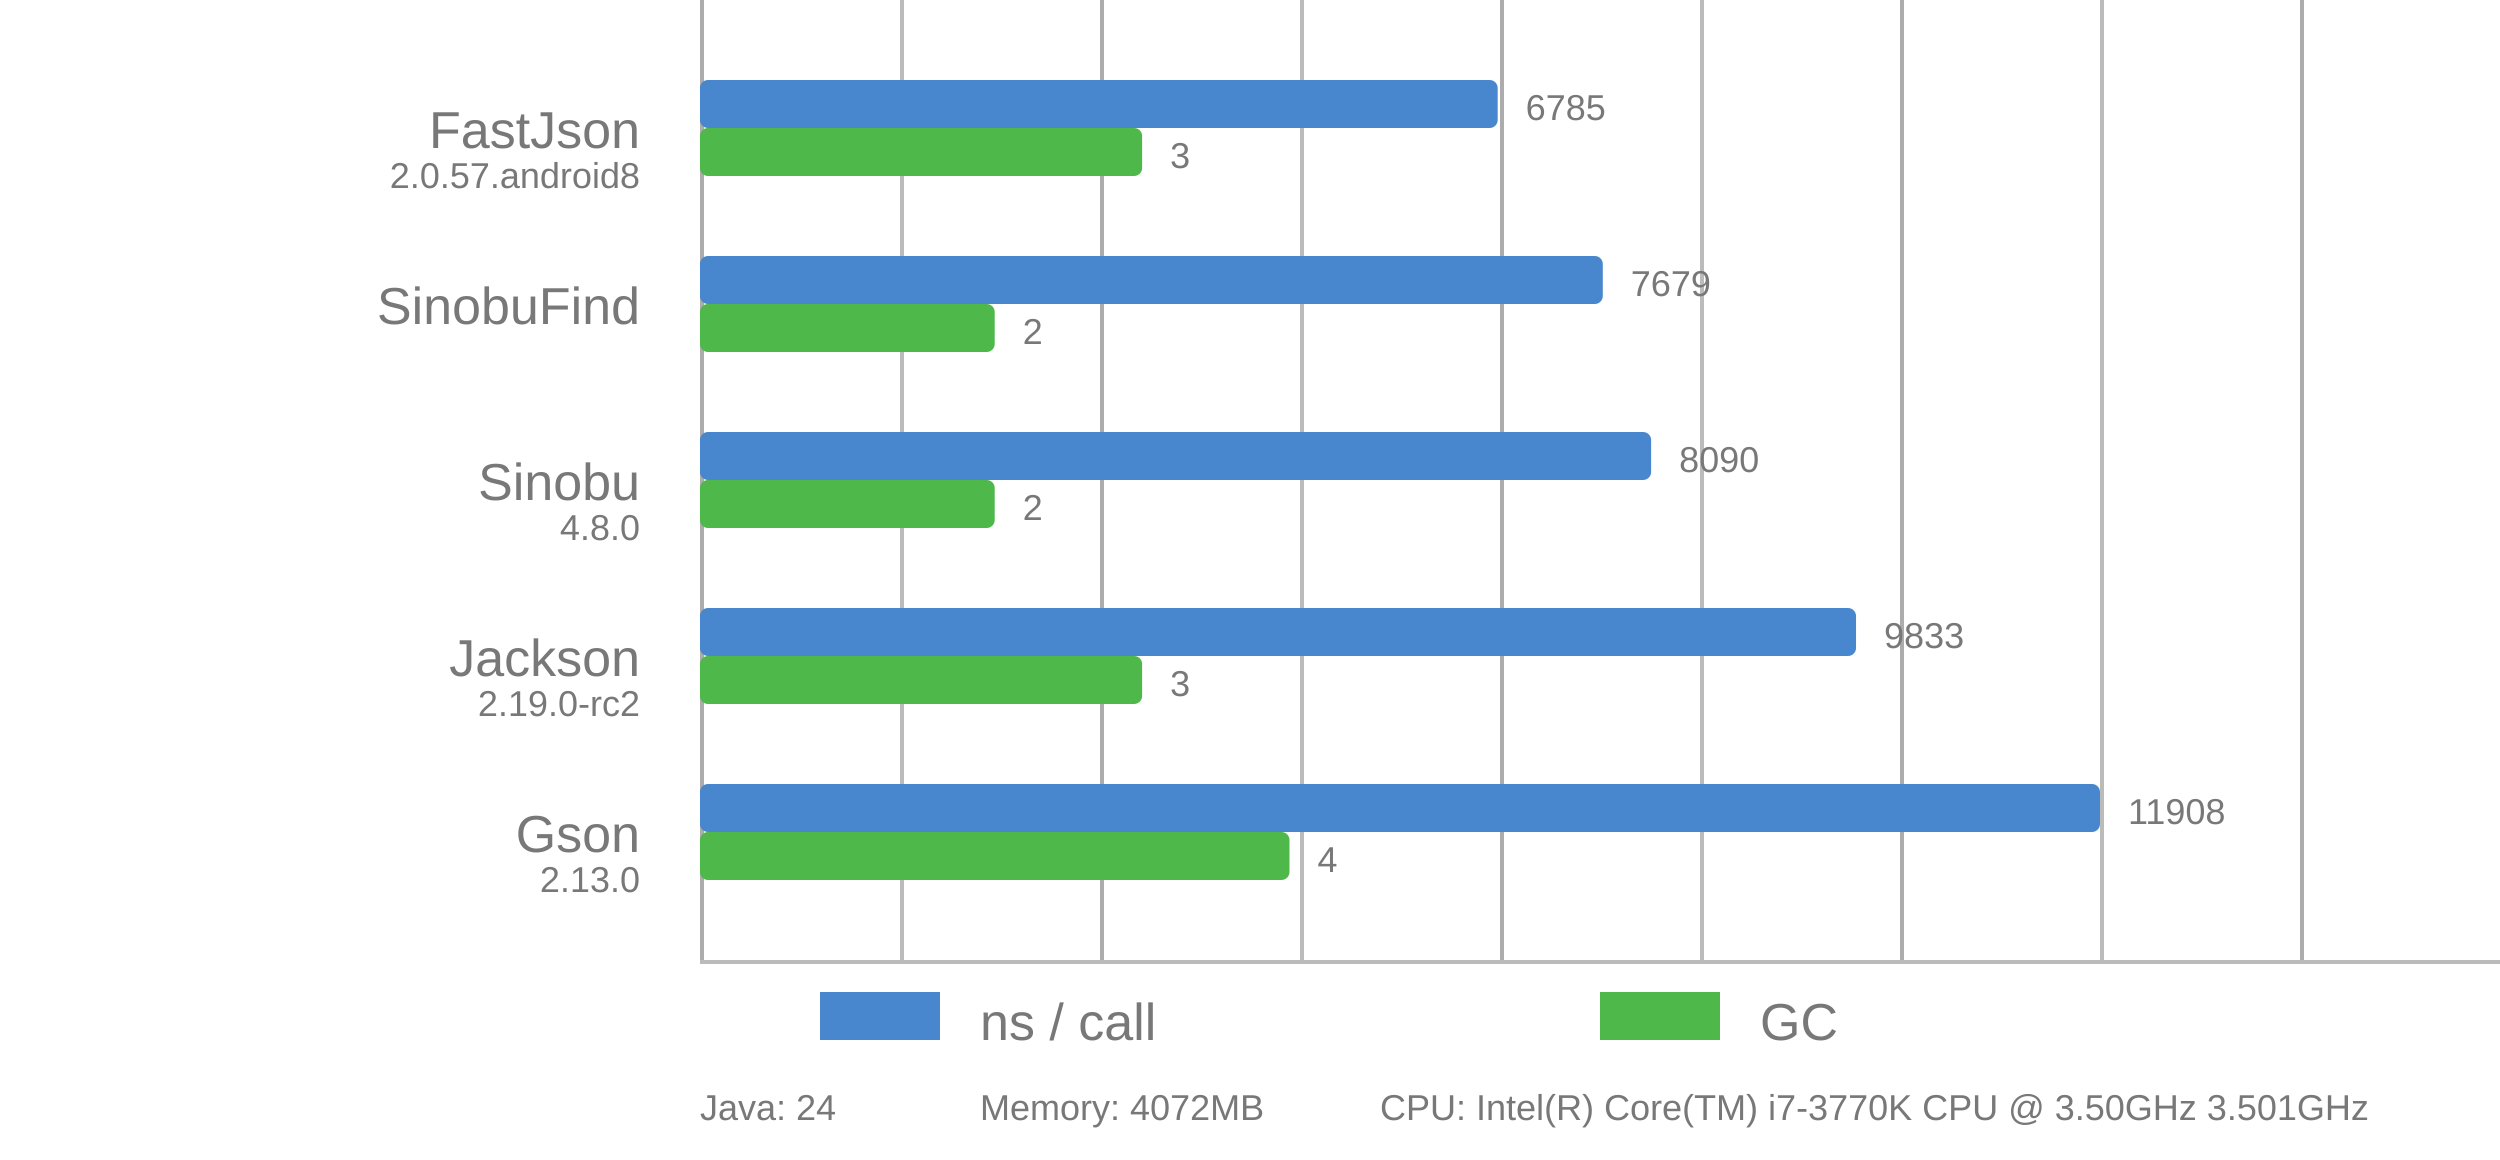
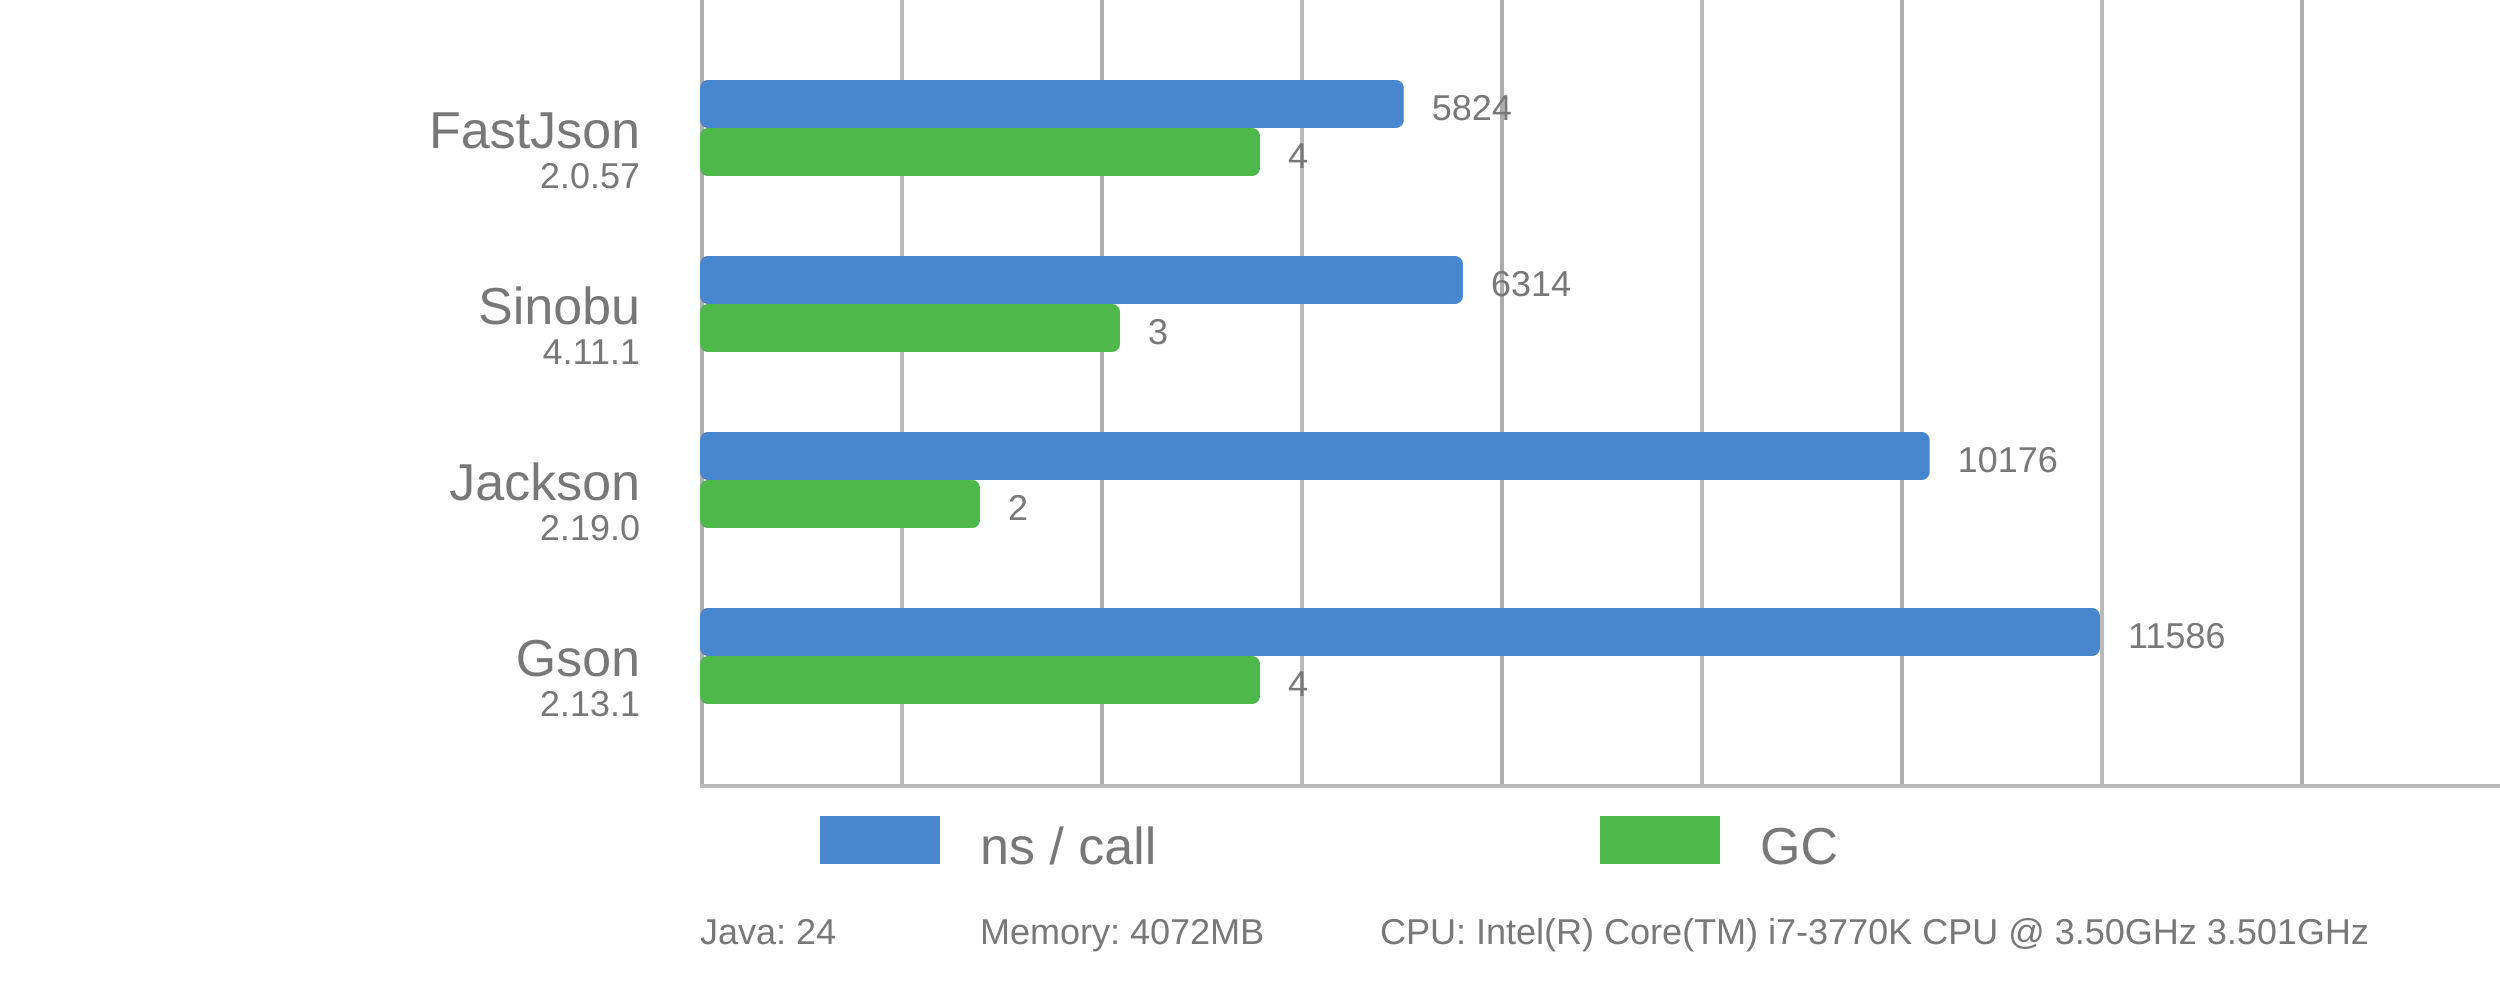
- <svg xmlns="http://www.w3.org/2000/svg" viewBox="0 0 625 290">
+ <svg xmlns="http://www.w3.org/2000/svg" viewBox="0 0 625 246">
  <style>
      text {
          font-family: Arial;
          font-size: 13px;
          fill: #787878;
      }

      .desc {
          font-size: 9px;
      }

      .vline {
          fill: #acacac;
          stroke: none;
          stroke-width: 0;
      }

      .subline {
          fill: #bbb;
          stroke: none;
          stroke-width: 0;
      }

      .bar {
          stroke-linejoin: round;
          height: 12px;
      }
  </style>
-   <rect x="175" y="0" width="1" height="240" class="vline" />
-   <rect x="275" y="0" width="1" height="240" class="vline" />
-   <rect x="375" y="0" width="1" height="240" class="vline" />
-   <rect x="475" y="0" width="1" height="240" class="vline" />
-   <rect x="575" y="0" width="1" height="240" class="vline" />
-   <rect x="225" y="0" width="1" height="240" class="subline" />
-   <rect x="325" y="0" width="1" height="240" class="subline" />
-   <rect x="425" y="0" width="1" height="240" class="subline" />
-   <rect x="525" y="0" width="1" height="240" class="subline" />
-   <rect x="175" y="240" width="450" height="1" class="subline" />
-   <rect x="205" y="248" width="30" fill="#4886CD" class="bar" />
-   <text x="245" y="260">ns / call</text>
-   <rect x="400" y="248" width="30" fill="#4FB84B" class="bar" />
-   <text x="440" y="260">GC</text>
+   <rect x="175" y="0" width="1" height="196" class="vline" />
+   <rect x="275" y="0" width="1" height="196" class="vline" />
+   <rect x="375" y="0" width="1" height="196" class="vline" />
+   <rect x="475" y="0" width="1" height="196" class="vline" />
+   <rect x="575" y="0" width="1" height="196" class="vline" />
+   <rect x="225" y="0" width="1" height="196" class="subline" />
+   <rect x="325" y="0" width="1" height="196" class="subline" />
+   <rect x="425" y="0" width="1" height="196" class="subline" />
+   <rect x="525" y="0" width="1" height="196" class="subline" />
+   <rect x="175" y="196" width="450" height="1" class="subline" />
+   <rect x="205" y="204" width="30" fill="#4886CD" class="bar" />
+   <text x="245" y="216">ns / call</text>
+   <rect x="400" y="204" width="30" fill="#4FB84B" class="bar" />
+   <text x="440" y="216">GC</text>
  <text x="160" y="37" text-anchor="end">FastJson</text>
-   <text x="160" y="47" text-anchor="end" class="desc">2.0.57.android8</text>
-   <rect x="175" y="20" width="199.42" rx="2" ry="2" fill="#4886CD" class="bar" />
-   <text x="381.42" y="30" class="desc">6785</text>
-   <rect x="175" y="32" width="110.53" rx="2" ry="2" fill="#4FB84B" class="bar" />
-   <text x="292.53" y="42" class="desc">3</text>
-   <text x="160" y="81" text-anchor="end">SinobuFind</text>
-   <text x="160" y="91" text-anchor="end" class="desc" />
-   <rect x="175" y="64" width="225.70" rx="2" ry="2" fill="#4886CD" class="bar" />
-   <text x="407.70" y="74" class="desc">7679</text>
-   <rect x="175" y="76" width="73.68" rx="2" ry="2" fill="#4FB84B" class="bar" />
-   <text x="255.68" y="86" class="desc">2</text>
-   <text x="160" y="125" text-anchor="end">Sinobu</text>
-   <text x="160" y="135" text-anchor="end" class="desc">4.8.0</text>
-   <rect x="175" y="108" width="237.78" rx="2" ry="2" fill="#4886CD" class="bar" />
-   <text x="419.78" y="118" class="desc">8090</text>
-   <rect x="175" y="120" width="73.68" rx="2" ry="2" fill="#4FB84B" class="bar" />
-   <text x="255.68" y="130" class="desc">2</text>
-   <text x="160" y="169" text-anchor="end">Jackson</text>
-   <text x="160" y="179" text-anchor="end" class="desc">2.19.0-rc2</text>
-   <rect x="175" y="152" width="289.01" rx="2" ry="2" fill="#4886CD" class="bar" />
-   <text x="471.01" y="162" class="desc">9833</text>
-   <rect x="175" y="164" width="110.53" rx="2" ry="2" fill="#4FB84B" class="bar" />
-   <text x="292.53" y="174" class="desc">3</text>
-   <text x="160" y="213" text-anchor="end">Gson</text>
-   <text x="160" y="223" text-anchor="end" class="desc">2.13.0</text>
-   <rect x="175" y="196" width="350.00" rx="2" ry="2" fill="#4886CD" class="bar" />
-   <text x="532.00" y="206" class="desc">11908</text>
-   <rect x="175" y="208" width="147.37" rx="2" ry="2" fill="#4FB84B" class="bar" />
-   <text x="329.37" y="218" class="desc">4</text>
-   <text x="175" y="280" class="desc">Java: 24</text>
-   <text x="245" y="280" class="desc">Memory: 4072MB</text>
-   <text x="345" y="280" class="desc">CPU: Intel(R) Core(TM) i7-3770K CPU @ 3.50GHz 3.501GHz</text>
+   <text x="160" y="47" text-anchor="end" class="desc">2.0.57</text>
+   <rect x="175" y="20" width="175.94" rx="2" ry="2" fill="#4886CD" class="bar" />
+   <text x="357.94" y="30" class="desc">5824</text>
+   <rect x="175" y="32" width="140.00" rx="2" ry="2" fill="#4FB84B" class="bar" />
+   <text x="322.00" y="42" class="desc">4</text>
+   <text x="160" y="81" text-anchor="end">Sinobu</text>
+   <text x="160" y="91" text-anchor="end" class="desc">4.11.1</text>
+   <rect x="175" y="64" width="190.74" rx="2" ry="2" fill="#4886CD" class="bar" />
+   <text x="372.74" y="74" class="desc">6314</text>
+   <rect x="175" y="76" width="105.00" rx="2" ry="2" fill="#4FB84B" class="bar" />
+   <text x="287.00" y="86" class="desc">3</text>
+   <text x="160" y="125" text-anchor="end">Jackson</text>
+   <text x="160" y="135" text-anchor="end" class="desc">2.19.0</text>
+   <rect x="175" y="108" width="307.41" rx="2" ry="2" fill="#4886CD" class="bar" />
+   <text x="489.41" y="118" class="desc">10176</text>
+   <rect x="175" y="120" width="70.00" rx="2" ry="2" fill="#4FB84B" class="bar" />
+   <text x="252.00" y="130" class="desc">2</text>
+   <text x="160" y="169" text-anchor="end">Gson</text>
+   <text x="160" y="179" text-anchor="end" class="desc">2.13.1</text>
+   <rect x="175" y="152" width="350.00" rx="2" ry="2" fill="#4886CD" class="bar" />
+   <text x="532.00" y="162" class="desc">11586</text>
+   <rect x="175" y="164" width="140.00" rx="2" ry="2" fill="#4FB84B" class="bar" />
+   <text x="322.00" y="174" class="desc">4</text>
+   <text x="175" y="236" class="desc">Java: 24</text>
+   <text x="245" y="236" class="desc">Memory: 4072MB</text>
+   <text x="345" y="236" class="desc">CPU: Intel(R) Core(TM) i7-3770K CPU @ 3.50GHz 3.501GHz</text>
</svg>
